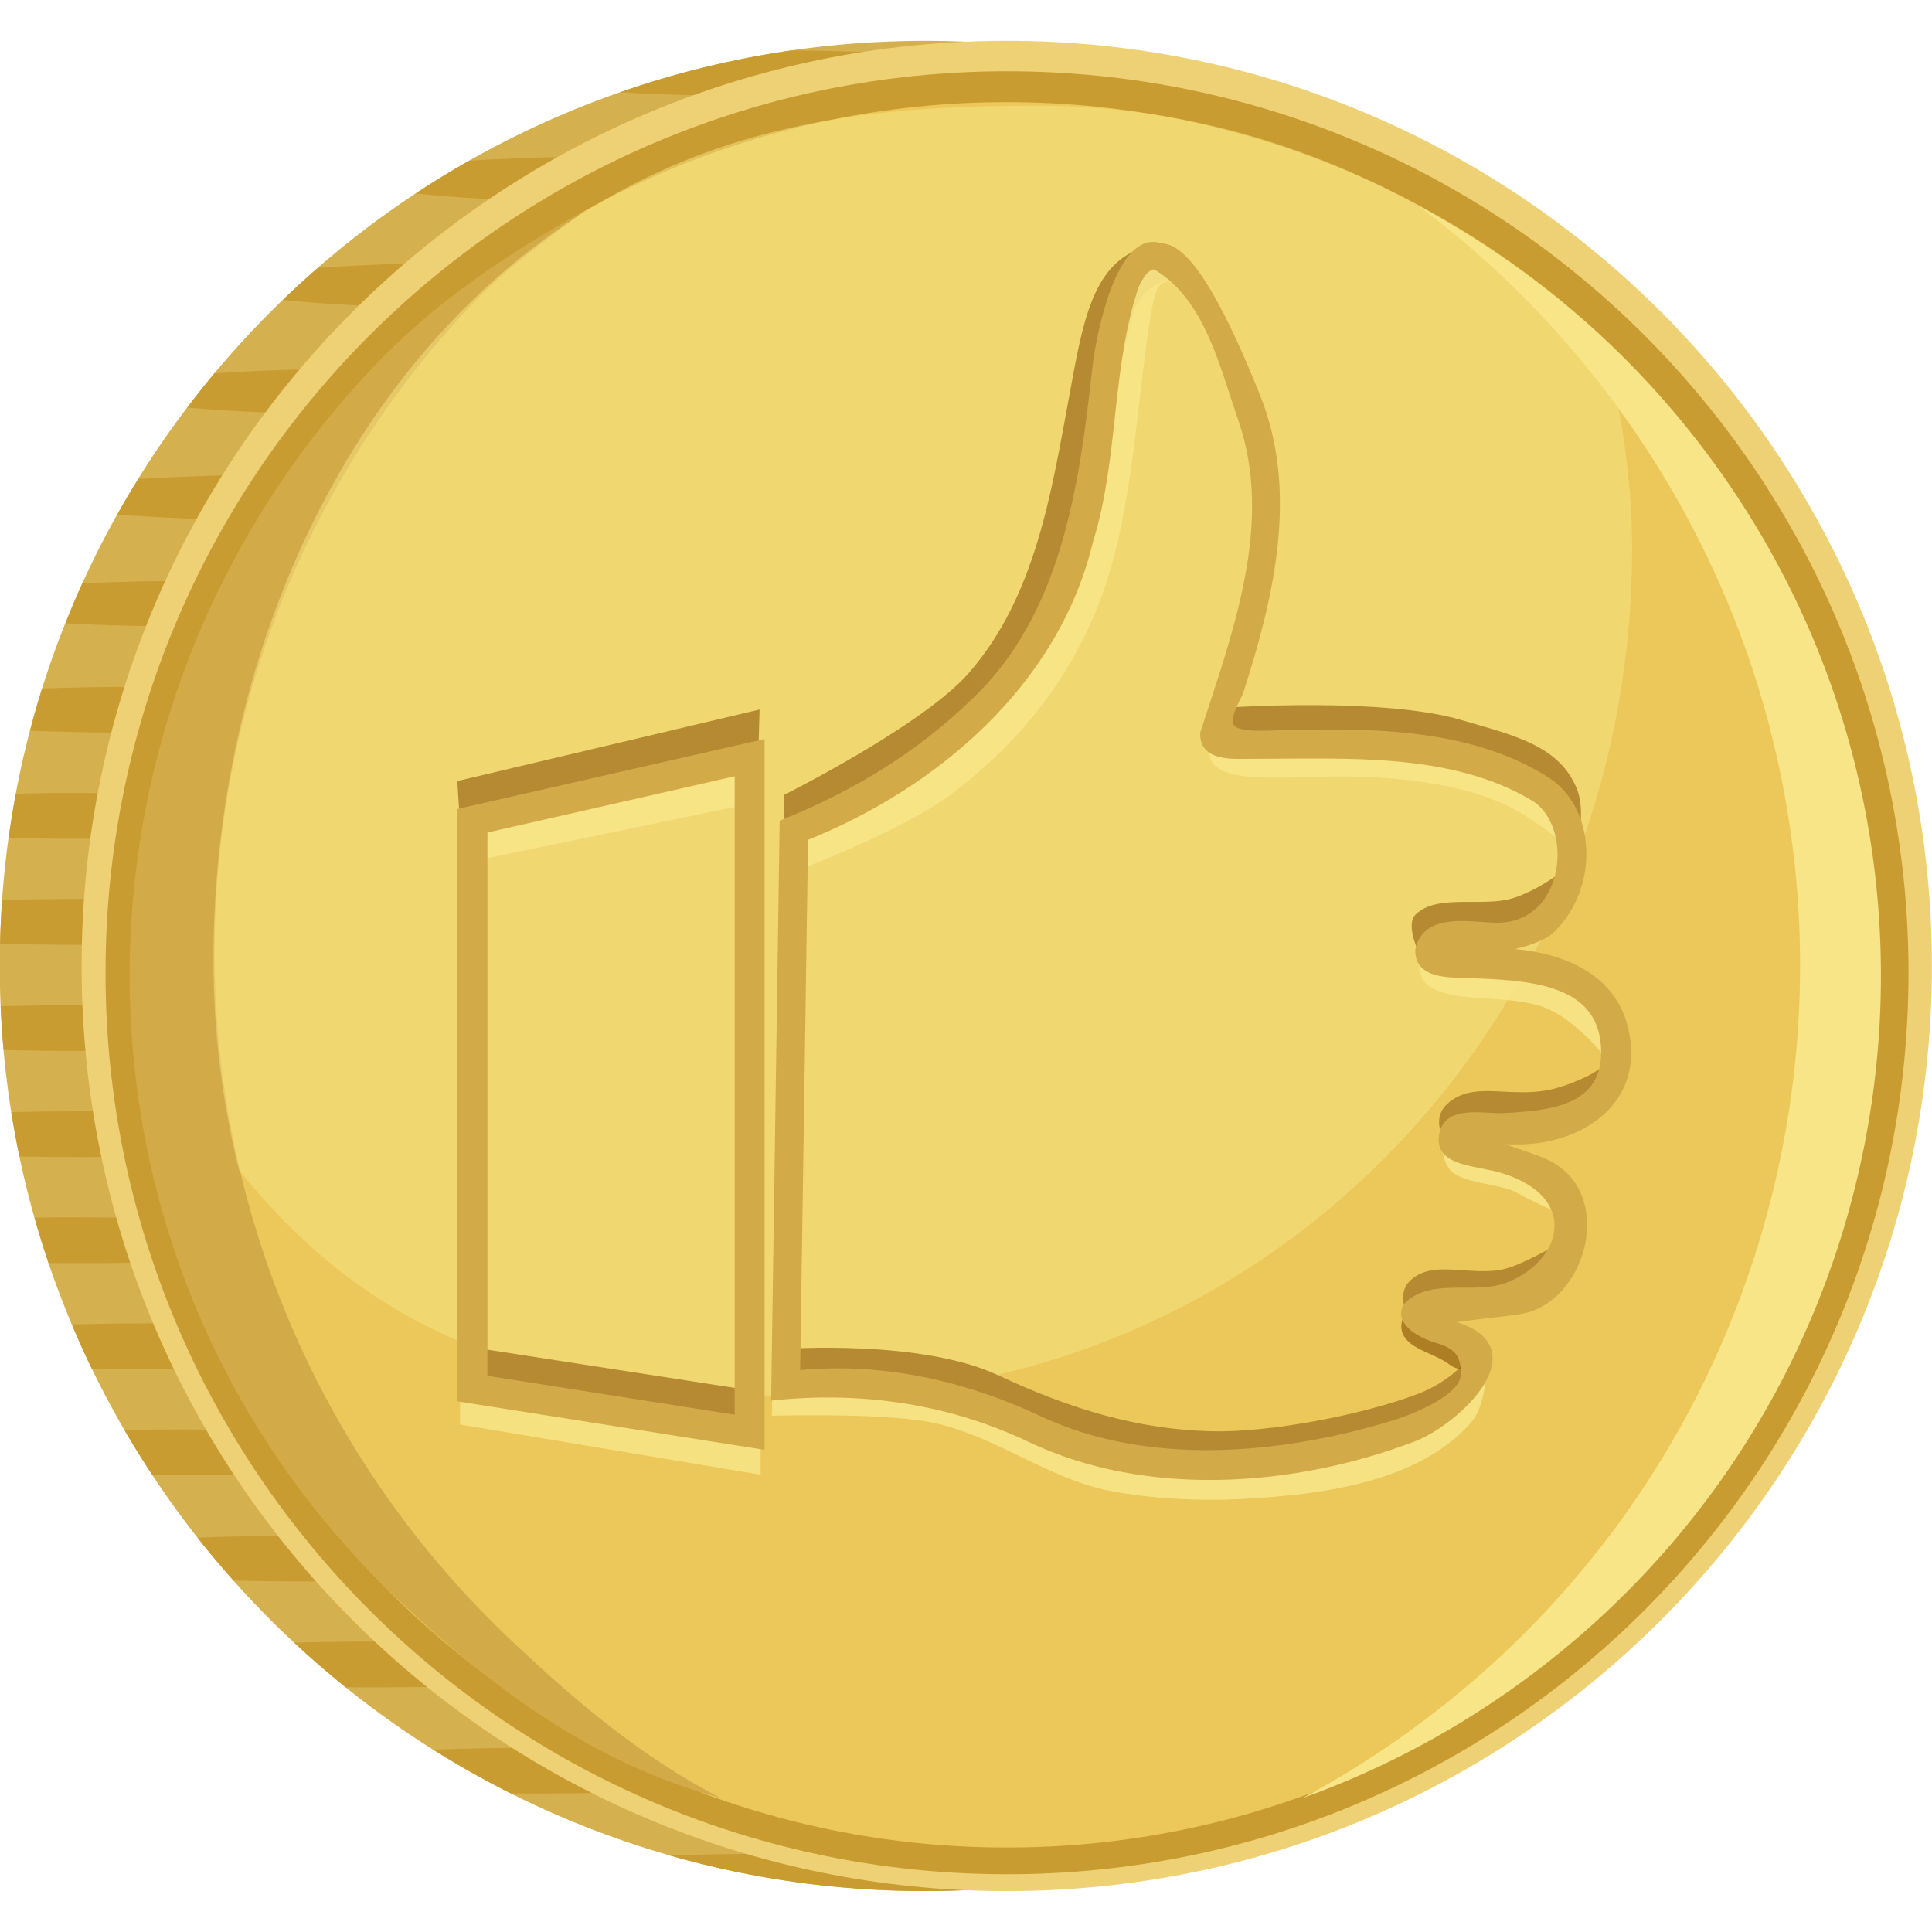
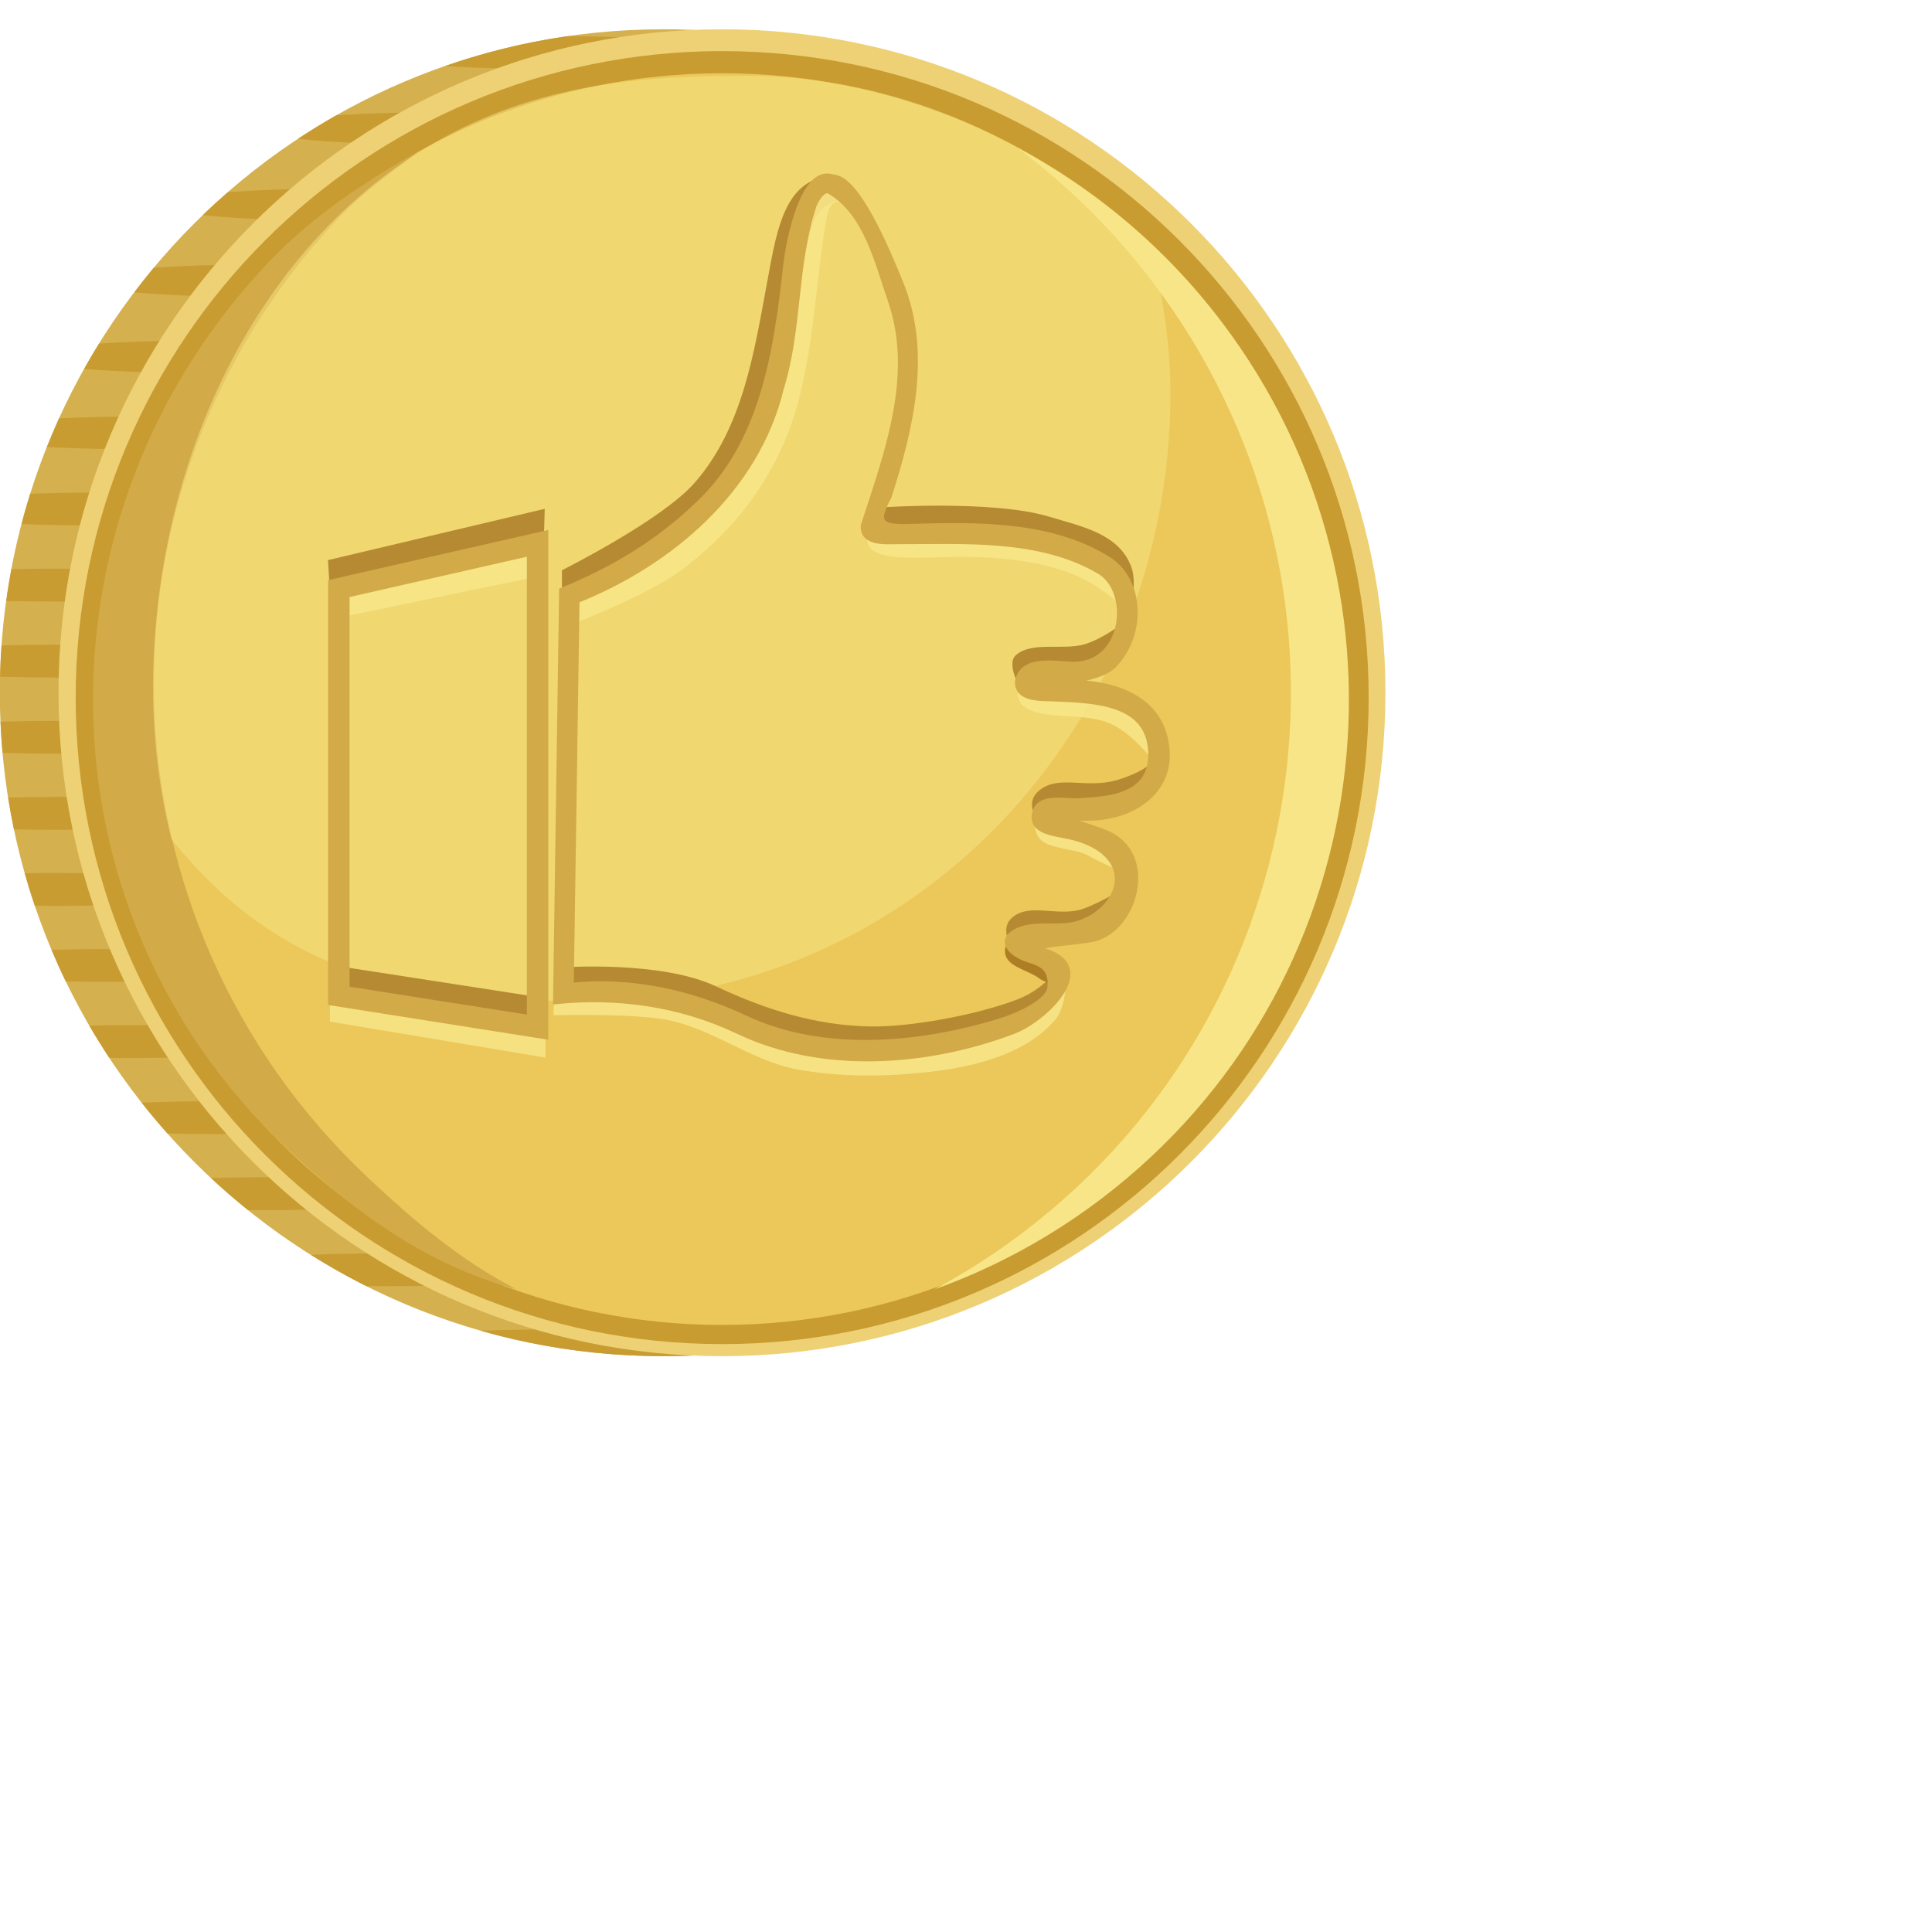
- <svg xmlns="http://www.w3.org/2000/svg" id="svg2" viewBox="0 0 251 251" version="1.1">
+ <svg xmlns="http://www.w3.org/2000/svg" id="svg2" viewBox="0 0 350 350" version="1.1">
  <g id="layer1" transform="translate(2634.3 -4346.8)">
    <g id="g9050" transform="translate(-381.56 2460.3)">
      <rect id="rect9052" style="color:#000000" height="251" width="251" y="1886.5" x="-2252.7" fill="none" />
      <g id="g9054" transform="matrix(.59541 0 0 .59541 -743.86 1531)">
        <path id="path9056" style="color:#000000" fill="#d5b04f" d="m-2332.4 605.98c-111.49 0-201.84 90.358-201.84 201.84 0 111.49 90.358 201.87 201.84 201.87 5.396 0 10.742-0.209 16.031-0.625-103.99-8.17-185.84-95.16-185.84-201.25s81.852-193.05 185.84-201.22c-5.289-0.416-10.636-0.625-16.031-0.625z" />
        <path id="path9058" fill-rule="evenodd" fill="#c89c31" d="m-2361.5 608.07c-12.895 1.863-25.39 4.945-37.375 9.125 8.546 0.505 18.737 0.808 29.719 0.844 11.044-4.005 22.529-7.088 34.375-9.125-7.751-0.465-16.869-0.761-26.719-0.844zm-37.187 23.125c-12.367 0-23.775 0.352-33.125 0.938-3.984 2.259-7.878 4.64-11.688 7.156 7.401 0.821 17.678 1.43 29.5 1.719 5.133-3.504 10.417-6.785 15.875-9.812-0.189-0-0.373 0-0.562 0zm-35.313 23.188c-11.691 0.104-22.318 0.529-30.844 1.156-2.596 2.26-5.148 4.581-7.625 6.969 7.635 0.822 18.219 1.42 30.312 1.688 3.442-3.398 7.009-6.667 10.688-9.812-0.841 0.004-1.7-0.007-2.531 0zm-24.312 23.125c-10.896 0.097-20.88 0.47-29.094 1.031-2.035 2.438-3.986 4.935-5.906 7.469 8.19 0.734 18.93 1.253 30.969 1.438 2.522-3.388 5.118-6.717 7.844-9.938-1.277-0.004-2.56-0.011-3.812 0zm-13.094 23.125c-12.21 0.023-23.452 0.375-32.625 0.969-1.574 2.539-3.099 5.107-4.562 7.719 8.502 0.679 19.309 1.15 31.312 1.281 1.865-3.387 3.824-6.704 5.875-9.969zm-18.656 23.156c-9.433 0-18.315 0.207-26.156 0.562-1.304 2.867-2.516 5.782-3.688 8.719 8.693 0.469 18.889 0.719 29.844 0.719 0.632 0 1.248 0.002 1.875 0 1.329-3.369 2.748-6.691 4.25-9.969-2.012-0.019-4.057-0.031-6.125-0.031zm-14.719 23.156c-7.131 0-13.922 0.134-20.219 0.344-0.953 3.035-1.814 6.123-2.625 9.219 7.003 0.268 14.716 0.438 22.844 0.438 3.092 0 6.104-0.021 9.062-0.062 0.863-3.318 1.819-6.594 2.844-9.844-3.844-0.072-7.819-0.094-11.906-0.094zm-17.625 23.156c-2.857 0.025-5.595 0.095-8.312 0.156-0.602 3.198-1.113 6.407-1.562 9.656 4.992 0.125 10.238 0.188 15.688 0.188 5.675 0 11.136-0.084 16.312-0.219 0.443-3.201 0.971-6.38 1.562-9.531-5.632-0.163-11.624-0.25-17.875-0.25-1.97 0-3.893-0.017-5.812 0zm5.812 23.125c-5.97 0-11.716 0.07-17.125 0.219-0.223 3.162-0.362 6.331-0.438 9.531 5.538 0.157 11.428 0.25 17.562 0.25 5.01 0 9.837-0.05 14.469-0.156 0.075-3.254 0.21-6.473 0.438-9.688-4.763-0.113-9.739-0.156-14.906-0.156zm0 23.156c-6.087 0-11.936 0.095-17.438 0.25 0.138 3.198 0.341 6.374 0.625 9.531 5.318 0.143 10.958 0.219 16.812 0.219 5.292 0 10.385-0.069 15.25-0.188-0.288-3.196-0.518-6.42-0.656-9.656-4.669-0.108-9.538-0.156-14.594-0.156zm0 23.156c-5.247 0-10.299 0.071-15.125 0.188 0.517 3.254 1.111 6.487 1.781 9.688 4.29 0.09 8.739 0.125 13.344 0.125 6.556 0 12.821-0.103 18.688-0.281-0.655-3.141-1.274-6.308-1.781-9.5-5.347-0.145-11.018-0.219-16.906-0.219zm-5.812 23.156c-1.461 0.013-2.824 0.04-4.25 0.062 0.94 3.332 1.958 6.647 3.062 9.906 2.297 0.025 4.627 0.031 7 0.031 8.94 0 17.368-0.179 24.906-0.5-1.011-3.006-1.972-6.026-2.844-9.094-6.792-0.25-14.24-0.406-22.062-0.406-1.97 0-3.893-0.017-5.812 0zm22.031 23.125c-6.345 0-12.423 0.083-18.125 0.25 1.361 3.233 2.791 6.449 4.313 9.594 4.433 0.097 9.039 0.156 13.812 0.156 6.368 0 12.465-0.081 18.188-0.25-1.523-3.15-2.951-6.355-4.313-9.594-4.453-0.098-9.079-0.156-13.875-0.156zm5.906 23.156c-4.324 0-8.513 0.045-12.562 0.125 1.941 3.341 4.001 6.628 6.125 9.844 2.114 0.021 4.26 0.031 6.438 0.031 9.088 0 17.653-0.2 25.281-0.531-1.97-3.002-3.876-6.046-5.688-9.156-6.121-0.196-12.698-0.312-19.594-0.312zm26.531 23.156c-8.251 0-16.07 0.161-23.156 0.438 2.525 3.208 5.164 6.328 7.875 9.375 4.874 0.119 9.978 0.188 15.281 0.188 5.821 0 11.427-0.077 16.719-0.219-2.807-3.156-5.518-6.39-8.125-9.719-2.81-0.037-5.665-0.062-8.594-0.062zm14.719 23.125c-5.843 0-11.472 0.076-16.781 0.219 3.628 3.384 7.38 6.638 11.25 9.75 1.819 0.015 3.666 0.031 5.531 0.031 9.322 0 18.098-0.184 25.875-0.531-3.667-2.972-7.24-6.064-10.688-9.281-4.846-0.117-9.918-0.188-15.188-0.188zm36.875 23.156c-8.3 0-16.162 0.158-23.281 0.438 5.466 3.435 11.104 6.622 16.906 9.531 2.094 0.02 4.22 0.031 6.375 0.031 8.879 0 17.254-0.183 24.75-0.5-5.684-2.887-11.236-6.044-16.594-9.438-2.67-0.034-5.38-0.062-8.156-0.062zm49.344 23.156c-7.424 0-14.493 0.149-21 0.375 17.664 5.052 36.338 7.75 55.625 7.75 4.521 0 8.991-0.145 13.438-0.438 0.621-0.085 1.218-0.162 1.781-0.25-13.658-1.128-26.936-3.631-39.688-7.344-3.303-0.052-6.684-0.094-10.156-0.094z" />
        <path id="path9060" style="color:#000000" transform="matrix(.87763 0 0 .87763 -867.56 631.95)" fill="#eed175" d="m-1418.7 200.41c0 127.03-102.98 230.01-230.01 230.01s-230.01-102.98-230.01-230.01 102.98-230.01 230.01-230.01 230.01 102.98 230.01 230.01z" />
        <path id="path9062" style="color:#000000" transform="matrix(.8552 0 0 .8552 -904.48 637.93)" fill="#c89c31" d="m-1418.7 200.41c0 127.03-102.98 230.01-230.01 230.01s-230.01-102.98-230.01-230.01 102.98-230.01 230.01-230.01 230.01 102.98 230.01 230.01z" />
        <path id="path9064" style="color:#000000" transform="matrix(.82788 0 0 .82788 -949.58 643.86)" fill="#ebc859" d="m-1418.7 200.41c0 127.03-102.98 230.01-230.01 230.01s-230.01-102.98-230.01-230.01 102.98-230.01 230.01-230.01 230.01 102.98 230.01 230.01z" />
        <path id="path9066" style="color:#000000" fill="#d2aa48" d="m-2452.9 677.31c-72.227 76.441-70.874 196.55 5.567 268.78 20.645 19.507 42.898 35.915 70.193 43.215-16.765-8.685-31.017-20.616-45.428-34.233-82.925-78.354-86.776-208.93-8.62-291.64 7.545-7.985 15.986-13.791 24.418-20.298-16.558 9.23-32.421 19.667-46.131 34.176z" />
        <path id="path9068" style="color:#000000" fill="#f7e587" d="m-2199 961.72c83.732-63.631 100.05-183.09 36.418-266.82-17.185-22.614-38.472-40.285-61.998-52.815 15.123 11.304 28.98 24.862 40.977 40.648 69.029 90.835 51.523 220.29-39.083 289.14-8.746 6.647-17.853 12.473-27.233 17.516 17.842-6.404 35.026-15.588 50.92-27.667z" />
        <path id="path9070" opacity=".5" style="color:#000000" fill="#f7e587" d="m-2307.7 620.11c-35.969 0-68.669 3.528-100.87 24.436-50.233 32.618-79.043 96.388-79.043 161.94 0 15.828 1.944 31.197 5.575 45.865 34.848 43.715 77.713 49.303 125.35 49.303 99.804 0 178.62-82.519 178.62-185.01 0-15.806-2.502-30.289-6.123-44.939-32.288-30.956-75.864-51.597-123.52-51.597z" />
        <path id="path9072" fill="#b58a32" d="m-2363.2 780.21v-9.648s30.462-15.211 40.443-26.688c14.584-16.769 18.006-39.512 21.949-60.788 2.743-14.8 4.778-27.985 15.362-31.719 3.063-1.081 10.301 6.665 10.301 6.665s-9.578-2.074-12.277 9.082c-2.453 10.14-5.893 24.67-7.93 35.382-2.828 14.869-7.444 31.388-17.589 43.39-13.247 15.673-50.26 34.324-50.26 34.324z" />
        <path id="path9074" fill="#b58a32" d="m-2266 751.44s33.749-2.285 50.739 2.755c10.924 3.241 21.494 5.393 25.254 15.285 2.424 6.377-1.524 19.027-1.524 19.027s-0.57-9.624-3.498-13.563c-5.221-7.024-14.752-10.249-23.224-12.448-15.836-4.11-48.337-2.229-48.337-2.229z" />
        <path id="path9076" fill="#b58a32" d="m-2224.4 805.33s-3.289-6.413-0.872-8.748c4.705-4.545 14.46-1.527 21.064-3.492 5.75-1.711 11.725-6.493 11.725-6.493l-6.596 11.054z" />
        <path id="path9078" fill="#b58a32" d="m-2219.9 843.71s-1.254-3.247 1.486-5.759c6.013-5.515 14.288-0.703 24.072-3.531 3.359-0.971 9.131-3.308 10.485-5.479 1.773-2.842 0.894 7.582-1.486 9.94-8.263 8.185-34.557 4.83-34.557 4.83z" />
        <path id="path9080" fill="#b58a32" d="m-2227.4 883.38s-1.707-4.029 0.557-6.503c4.98-5.44 13.598-0.968 21.286-3.01 3.629-0.964 10.855-5.071 10.855-5.071l-5.644 11.916z" />
        <path id="path9082" fill="#b58a32" d="m-2363 899.03 0.082-7.623s29.755-2.132 46.537 5.746c15.99 7.507 30.688 11.826 46.473 12.217 12.461 0.308 32.725-3.441 45.162-8.175 7.435-2.83 11.228-8.002 11.228-8.002l-3.825 12.153s-27.036 10.15-41.245 11.519c-13.853 1.335-28.045-0.262-41.616-3.344-12.808-2.909-23.889-11.634-36.786-14.12-8.514-1.641-26.01-0.372-26.01-0.372z" />
        <path id="path9084" opacity=".917" fill="#f7e587" d="m-2362.7 779.01 0.942 8.61s24.316-9.095 35.164-17.292c13.844-10.46 24.258-22.99 31.122-38.925 9.148-21.236 9.018-48.434 12.968-68.742 0.525-2.7 3.25-11.072 13.852 7.832 7.504 13.381 9.723 21.818 9.621 34.817-0.152 19.415-6.319 30.393-9.108 41.566-2.254 9.031-3.053 14.578-1.392 16.732 2.857 3.705 12.116 3.259 22.839 2.959 13.182-0.368 28.963 0.613 40.964 6.08 6.537 2.979 15.004 10.333 15.004 10.333l-2.909-9.173-22.666-11.147-50.534-3.344 1.115-14.863 8.175-44.961s-7.618-25.884-15.606-39.016c-2.804-4.609-14.38-10.764-15.242-5.438-1.853 11.447-1.954 34.876-8.167 52.629-4.538 12.968-8.972 26.66-17.836 37.158-12.726 15.072-48.305 34.185-48.305 34.185z" />
        <path id="path9086" opacity=".917" fill="#f7e587" d="m-2224.3 805.02s-1.01 4.804 1.432 6.807c5.172 4.24 16.344 2.129 24.746 4.744 8.922 2.777 16.925 14.831 16.925 14.831l-6.131-18.579-19.694-3.716z" />
        <path id="path9088" opacity=".917" fill="#f7e587" d="m-2218.8 845.57s-1.653 2.981 0.834 6.541c2.24 3.206 10.953 3.187 14.396 5.043 6.969 3.756 11.799 5.435 11.799 5.435l-12.728-12.934z" />
        <path id="path9090" opacity=".917" fill-opacity=".667" fill="#864e01" d="m-2225.3 881.37s-3.656 2.347-3.049 5.87c0.706 4.092 7.033 4.979 10.334 7.5 2.788 2.128 4.75 0.388 4.75 0.388l-7.57-8.067z" />
        <path id="path9092" opacity=".917" fill="#f7e587" d="m-2365.6 900.15-0.186 5.823s22.898-0.655 33.999 1.3c14.205 2.503 26.299 12.72 40.502 15.235 13.172 2.333 26.089 2.194 39.387 0.743 14.48-1.58 29.893-5.53 38.83-15.978 2.78-3.25 3.158-10.096 3.158-10.096l-13.748 10.404s-24.235 7.573-36.786 8.546c-11.763 0.912-23.778-0.062-35.3-2.601-9.952-2.193-18.648-8.636-28.611-10.776-13.468-2.893-41.245-2.601-41.245-2.601z" />
        <path id="path9094" stroke="#d2aa48" stroke-width="1.679" fill="#d2aa48" d="m-2281.7 650.78c-7.827-1.537-12.308 17.544-13.395 27.4-2.832 25.669-6.896 53.813-26.715 72.298-11.797 11.483-26.192 20.119-41.421 26.24-0.615 41.677-1.229 83.354-1.844 125.03 18.861-1.893 37.952 0.728 55.629 9.154 25.493 12.152 57.531 9.815 83.577-0.07 9.604-3.645 27.111-20.261 7.868-24.827-4.738-1.125 10.65-2.203 15.67-3.078 12.855-2.239 19.23-23.364 7.256-31.053-3.976-2.958-21.056-6.159-8.663-5.946 14.295 0.312 28.231-8.762 23.808-25.071-3.327-12.265-16.769-16.288-29.586-16.068-8.318 0.143 9.217-0.294 14.042-5.132 9.373-9.398 8.64-26.037-1.452-32.36-17.631-11.046-40.313-10.575-60.738-9.972-9.124 0.27-10.177-1.534-6.133-9.064 6.671-20.706 12.229-43.672 3.733-64.753-4.672-11.592-13.059-31.044-19.906-32.389zm0.031 4.5c11.119 6.715 14.385 21.421 18.478 33.258 7.883 22.799-1.216 46.717-8.265 68.499-0.258 5.459 6.635 4.76 10.37 4.763 20.622 0.016 43.384-1.514 61.42 9.104 10.183 5.995 7.954 28.472-7.968 28.338-5.442-0.046-15.246-2.346-16.88 5.017-0.361 5.617 6.815 5.216 10.565 5.365 12.725 0.507 29.107 0.914 29.938 15.926 0.76 13.73-12.17 14.706-22.074 15.233-4.325 0.23-12.683-1.976-13.324 4.392-0.575 5.709 7.682 5.322 13.393 7.13 17.496 5.538 13.729 20.298 1.067 25.341-6.868 2.736-15.124-0.559-20.938 3.37-4.075 2.753-0.435 6.622 5.353 8.291 4.366 1.259 6.21 3.396 5.888 8.055-0.308 4.474-9.517 8.667-15.805 10.573-24.586 7.45-53.552 9.934-77.062-1.107-16.789-7.884-34.831-11.758-52.936-9.891 0.583-39.062 1.167-78.125 1.75-117.19 28.537-11.386 54.803-33.749 62.186-64.658 5.64-18.085 3.939-37.625 9.937-55.544 0.846-2.062 2.926-5.464 4.908-4.267z" />
        <path id="path9096" opacity=".917" fill="#f7e587" d="m-2431.8 776.6-0 8.546 60.939-12.634v-10.033z" />
        <path id="path9098" fill="#b58a32" d="m-2434.4 767.49 65.955-15.606-0.371 12.634-64.84 14.863z" />
        <path id="path9100" opacity=".917" fill="#f7e485" d="m-2433.8 895.44v12.448l65.583 10.962v-13.377z" />
        <path id="path9102" fill="#b58a32" d="m-2432.2 890.89 62.239 9.629-0 9.661-62.611-9.661z" />
        <path id="path9104" style="color:#000000" d="m-2368.2 759.37-65.312 14.875v127.88l65.312 10.312v-153.06zm-4.844 6.031v141.34l-55.625-8.75v-119.94l55.625-12.656z" stroke="#d2aa48" stroke-width="1.679" fill="#d2aa48" />
      </g>
    </g>
  </g>
</svg>
